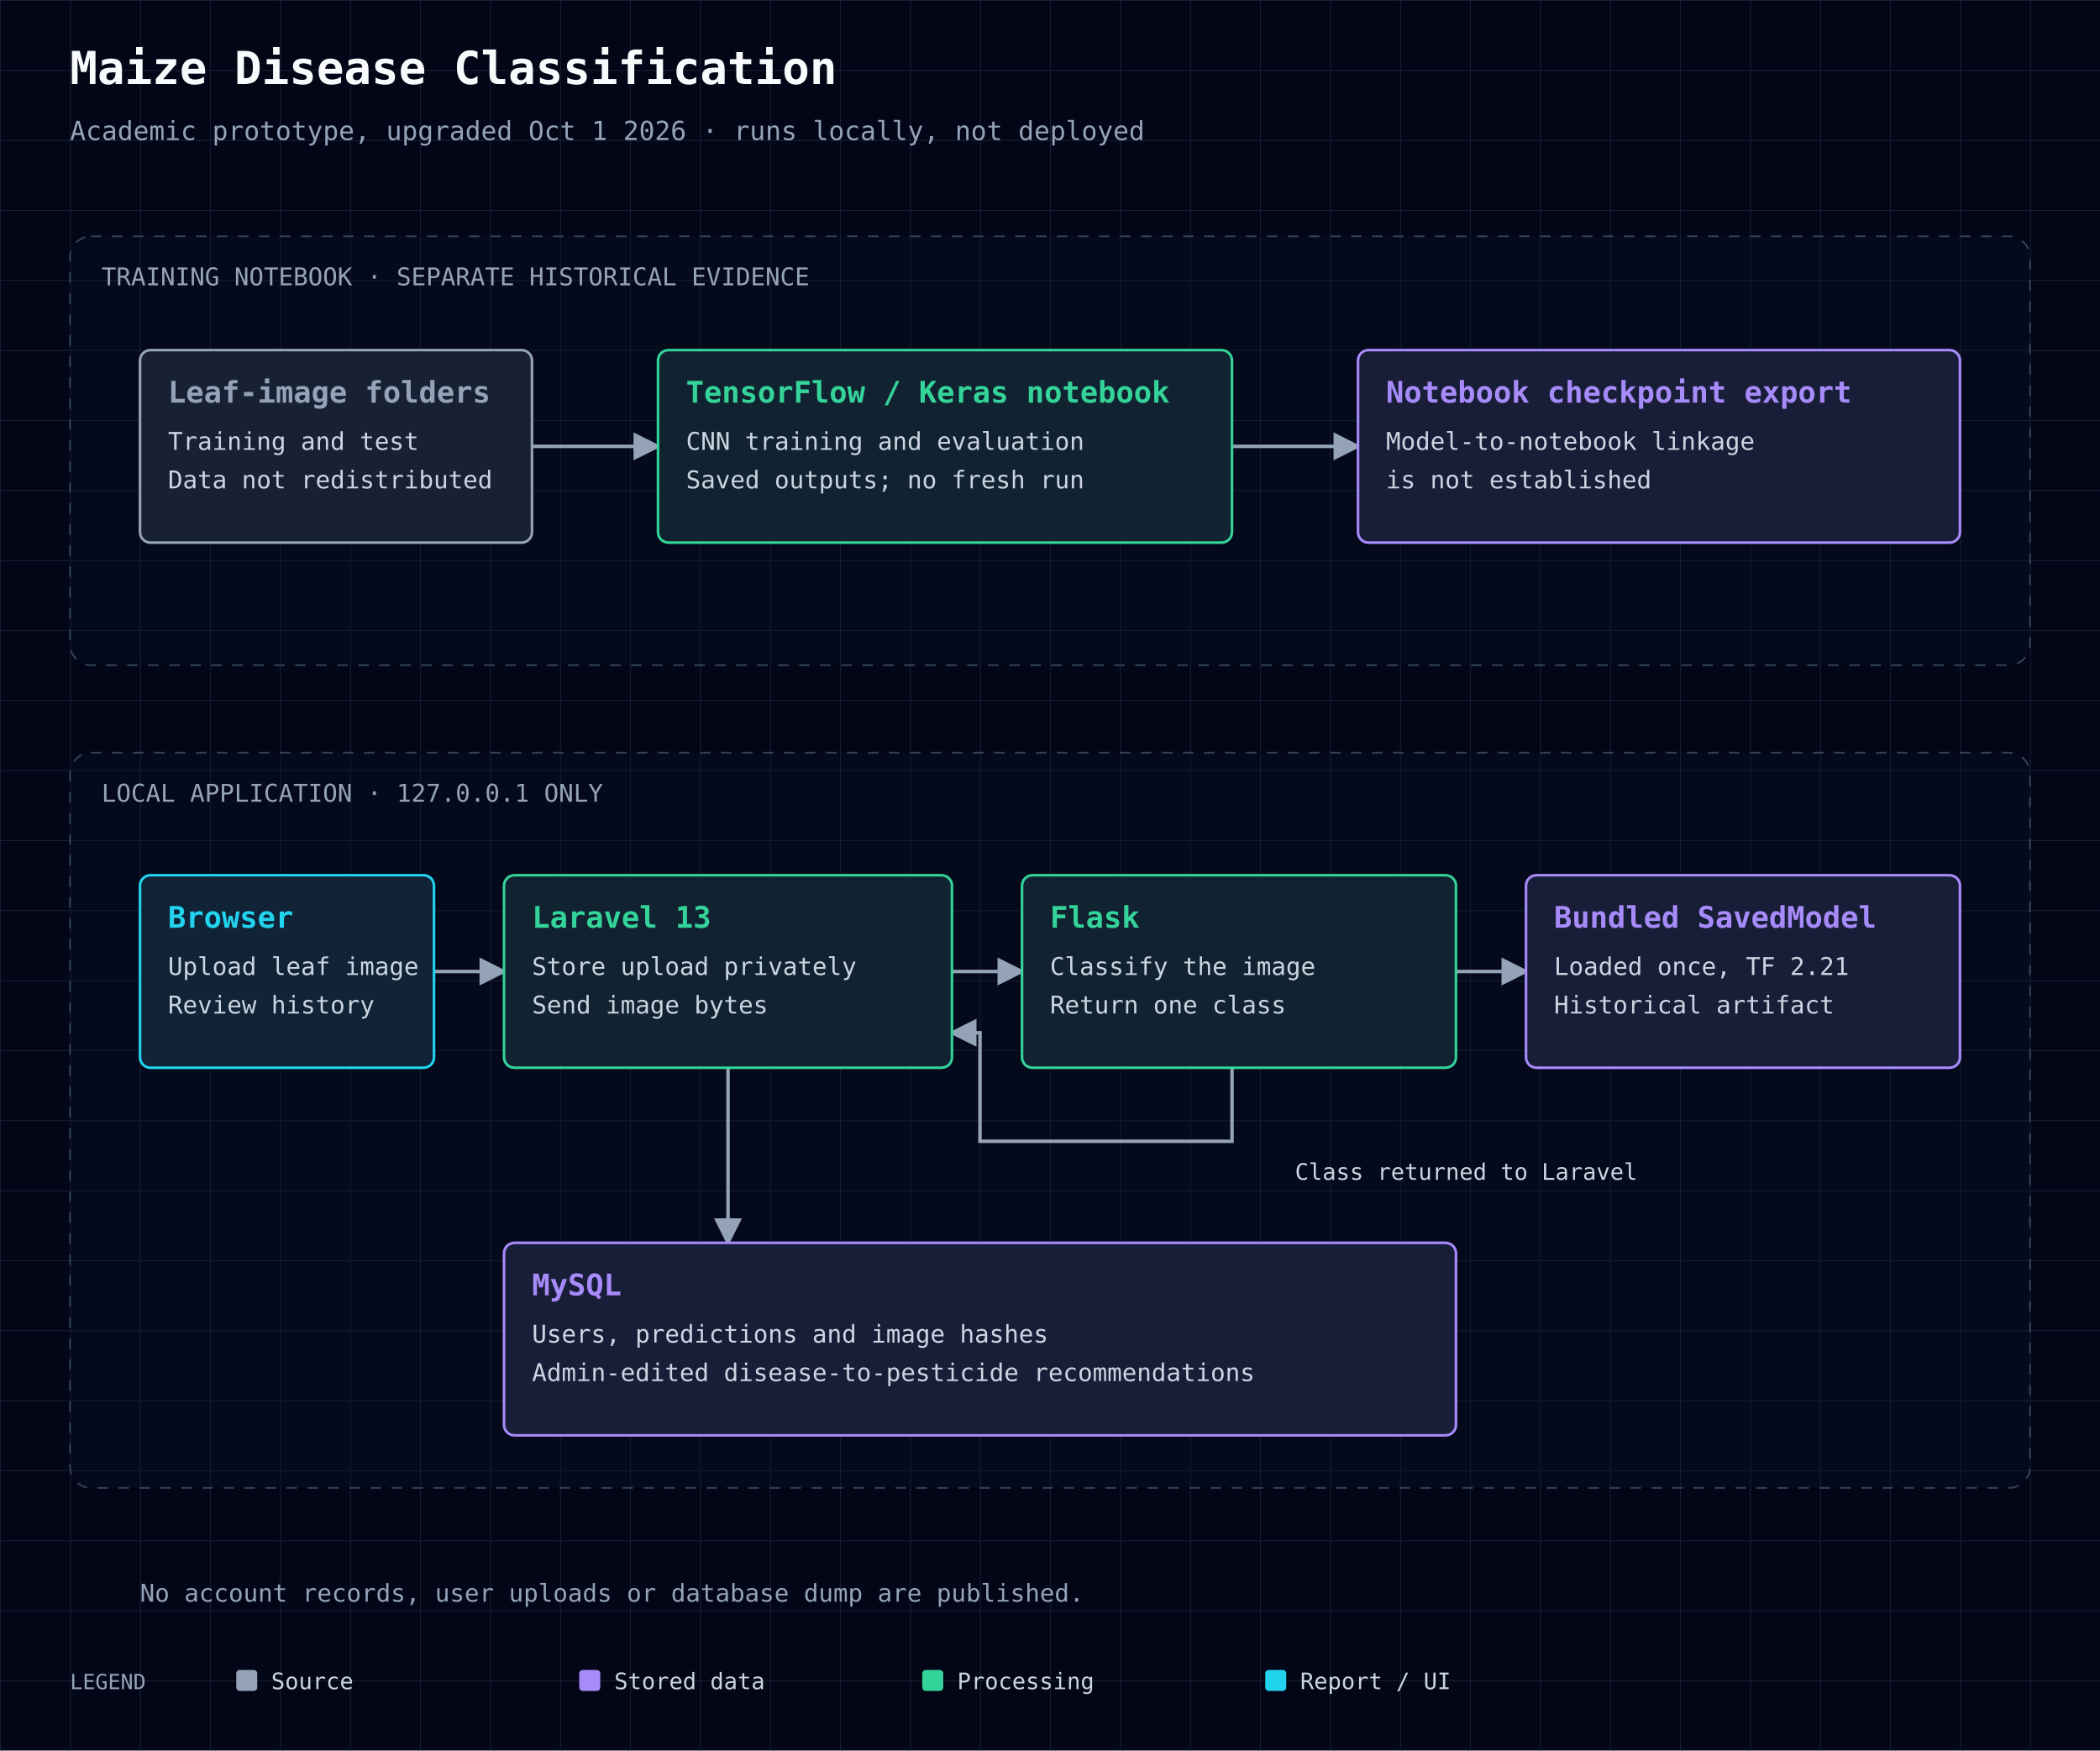
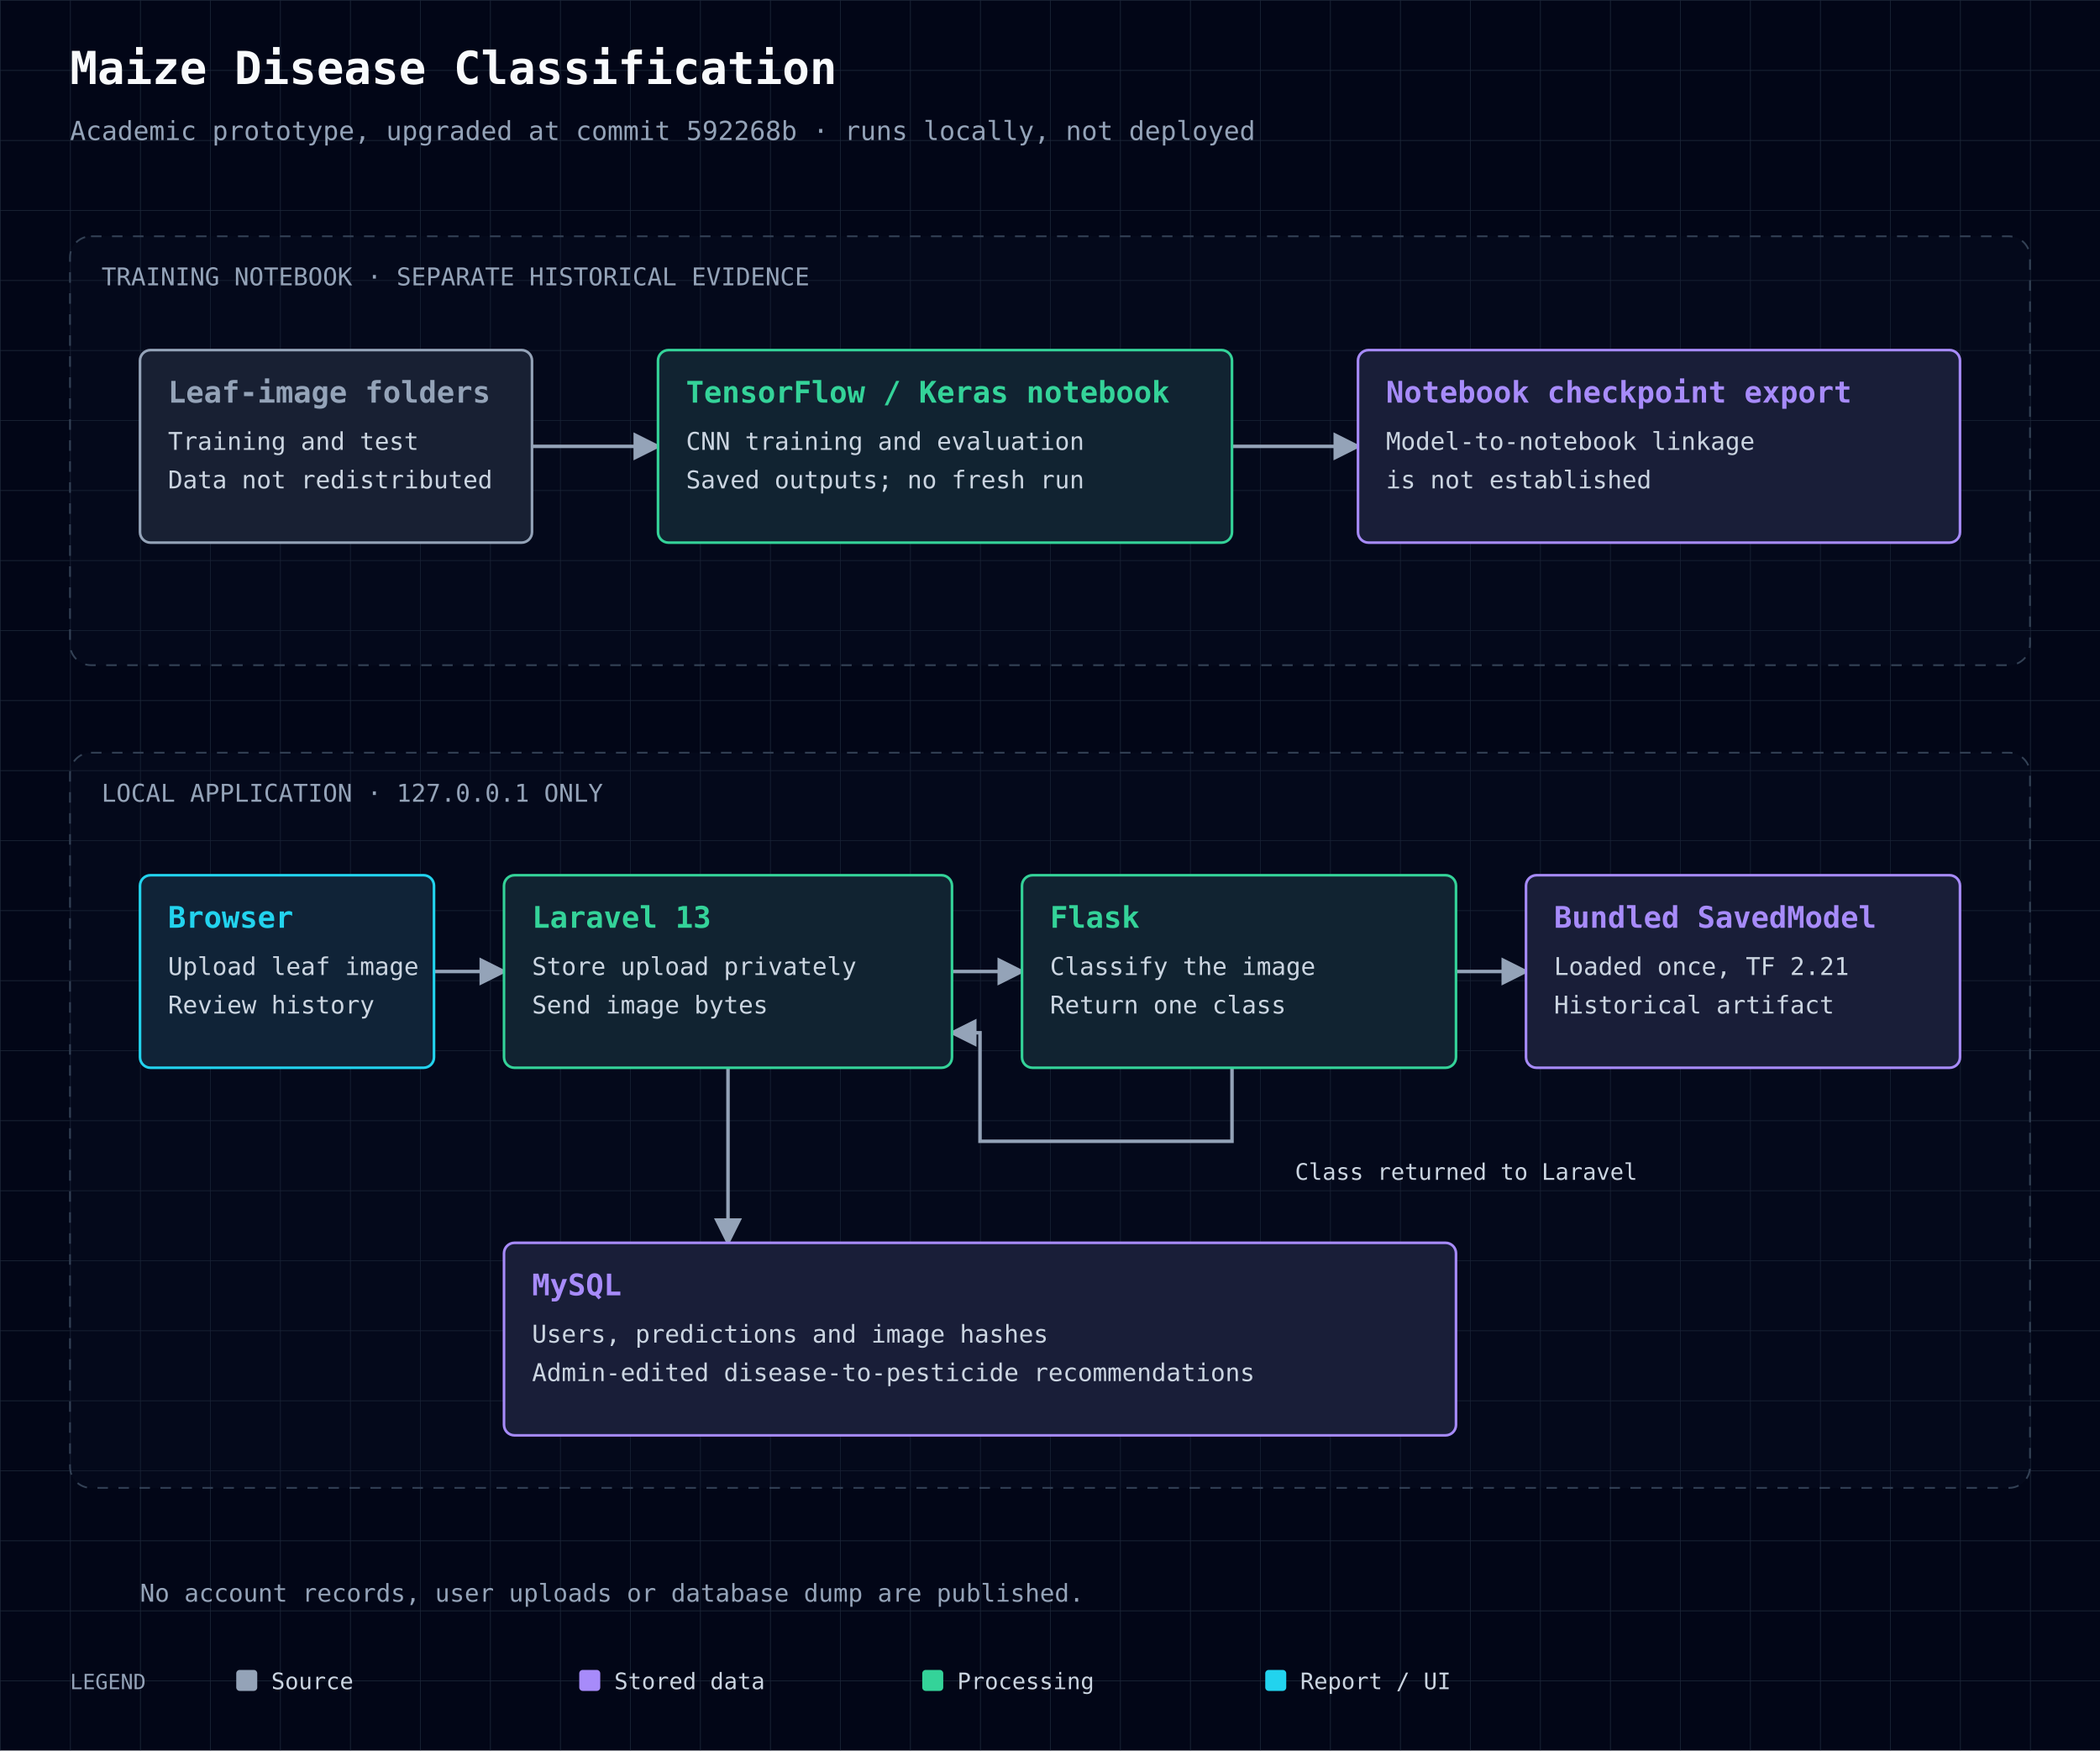
<svg xmlns="http://www.w3.org/2000/svg" width="1200" height="1000" viewBox="0 0 1200 1000" role="img" aria-labelledby="title description">
  <defs>
    <pattern id="grid" width="40" height="40" patternUnits="userSpaceOnUse">
      <path d="M40 0H0V40" fill="none" stroke="#1e293b" stroke-width="0.7" />
    </pattern>
    <marker id="flow" markerWidth="8" markerHeight="8" refX="7" refY="4" orient="auto">
      <path d="M0 0L8 4L0 8Z" fill="#94a3b8" />
    </marker>
    <marker id="control" markerWidth="8" markerHeight="8" refX="7" refY="4" orient="auto">
      <path d="M0 0L8 4L0 8Z" fill="#fb7185" />
    </marker>
  </defs>
  <rect width="1200" height="1000" fill="#020617" />
  <rect width="1200" height="1000" fill="url(#grid)" />
  <g font-family="ui-monospace, Menlo, Consolas, monospace">
    <text x="40" y="48" font-size="26" fill="#f8fafc" font-weight="700">Maize Disease Classification</text>
-     <text x="40" y="80" font-size="15" fill="#94a3b8">Academic prototype, upgraded Oct 1 2026 · runs locally, not deployed</text>
+     <text x="40" y="80" font-size="15" fill="#94a3b8">Academic prototype, upgraded at commit 592268b · runs locally, not deployed</text>
    <rect x="40" y="135" width="1120" height="245" rx="12" fill="#0f172a" fill-opacity="0.25" stroke="#334155" stroke-dasharray="6 6" />
    <text x="58" y="163" font-size="14" fill="#94a3b8">TRAINING NOTEBOOK · SEPARATE HISTORICAL EVIDENCE</text>
    <rect x="40" y="430" width="1120" height="420" rx="12" fill="#0f172a" fill-opacity="0.25" stroke="#334155" stroke-dasharray="6 6" />
    <text x="58" y="458" font-size="14" fill="#94a3b8">LOCAL APPLICATION · 127.0.0.1 ONLY</text>
    <path d="M304 255H376" fill="none" stroke="#94a3b8" stroke-width="2" marker-end="url(#flow)" />
    <path d="M704 255H776" fill="none" stroke="#94a3b8" stroke-width="2" marker-end="url(#flow)" />
    <path d="M248 555H288" fill="none" stroke="#94a3b8" stroke-width="2" marker-end="url(#flow)" />
    <path d="M544 555H584" fill="none" stroke="#94a3b8" stroke-width="2" marker-end="url(#flow)" />
    <path d="M832 555H872" fill="none" stroke="#94a3b8" stroke-width="2" marker-end="url(#flow)" />
    <path d="M704 610V652H560V590H544" fill="none" stroke="#94a3b8" stroke-width="2" marker-end="url(#flow)" />
    <path d="M416 610V710" fill="none" stroke="#94a3b8" stroke-width="2" marker-end="url(#flow)" />
    <g>
      <rect x="80" y="200" width="224" height="110" rx="6" fill="#0f172a" />
      <rect x="80" y="200" width="224" height="110" rx="6" fill="#94a3b8" fill-opacity="0.07" stroke="#94a3b8" stroke-width="1.5" />
      <text x="96" y="230" font-size="17" fill="#94a3b8" font-weight="700">Leaf-image folders</text>
      <text x="96" y="257" font-size="14" fill="#cbd5e1">Training and test</text>
      <text x="96" y="279" font-size="14" fill="#cbd5e1">Data not redistributed</text>
    </g>
    <g>
      <rect x="376" y="200" width="328" height="110" rx="6" fill="#0f172a" />
      <rect x="376" y="200" width="328" height="110" rx="6" fill="#34d399" fill-opacity="0.07" stroke="#34d399" stroke-width="1.5" />
      <text x="392" y="230" font-size="17" fill="#34d399" font-weight="700">TensorFlow / Keras notebook</text>
      <text x="392" y="257" font-size="14" fill="#cbd5e1">CNN training and evaluation</text>
      <text x="392" y="279" font-size="14" fill="#cbd5e1">Saved outputs; no fresh run</text>
    </g>
    <g>
      <rect x="776" y="200" width="344" height="110" rx="6" fill="#0f172a" />
      <rect x="776" y="200" width="344" height="110" rx="6" fill="#a78bfa" fill-opacity="0.07" stroke="#a78bfa" stroke-width="1.5" />
      <text x="792" y="230" font-size="17" fill="#a78bfa" font-weight="700">Notebook checkpoint export</text>
      <text x="792" y="257" font-size="14" fill="#cbd5e1">Model-to-notebook linkage</text>
      <text x="792" y="279" font-size="14" fill="#cbd5e1">is not established</text>
    </g>
    <g>
      <rect x="80" y="500" width="168" height="110" rx="6" fill="#0f172a" />
      <rect x="80" y="500" width="168" height="110" rx="6" fill="#22d3ee" fill-opacity="0.07" stroke="#22d3ee" stroke-width="1.5" />
      <text x="96" y="530" font-size="17" fill="#22d3ee" font-weight="700">Browser</text>
      <text x="96" y="557" font-size="14" fill="#cbd5e1">Upload leaf image</text>
      <text x="96" y="579" font-size="14" fill="#cbd5e1">Review history</text>
    </g>
    <g>
      <rect x="288" y="500" width="256" height="110" rx="6" fill="#0f172a" />
      <rect x="288" y="500" width="256" height="110" rx="6" fill="#34d399" fill-opacity="0.07" stroke="#34d399" stroke-width="1.5" />
      <text x="304" y="530" font-size="17" fill="#34d399" font-weight="700">Laravel 13</text>
      <text x="304" y="557" font-size="14" fill="#cbd5e1">Store upload privately</text>
      <text x="304" y="579" font-size="14" fill="#cbd5e1">Send image bytes</text>
    </g>
    <g>
      <rect x="584" y="500" width="248" height="110" rx="6" fill="#0f172a" />
      <rect x="584" y="500" width="248" height="110" rx="6" fill="#34d399" fill-opacity="0.07" stroke="#34d399" stroke-width="1.5" />
      <text x="600" y="530" font-size="17" fill="#34d399" font-weight="700">Flask</text>
      <text x="600" y="557" font-size="14" fill="#cbd5e1">Classify the image</text>
      <text x="600" y="579" font-size="14" fill="#cbd5e1">Return one class</text>
    </g>
    <g>
      <rect x="872" y="500" width="248" height="110" rx="6" fill="#0f172a" />
      <rect x="872" y="500" width="248" height="110" rx="6" fill="#a78bfa" fill-opacity="0.07" stroke="#a78bfa" stroke-width="1.5" />
      <text x="888" y="530" font-size="17" fill="#a78bfa" font-weight="700">Bundled SavedModel</text>
      <text x="888" y="557" font-size="14" fill="#cbd5e1">Loaded once, TF 2.21</text>
      <text x="888" y="579" font-size="14" fill="#cbd5e1">Historical artifact</text>
    </g>
    <g>
      <rect x="288" y="710" width="544" height="110" rx="6" fill="#0f172a" />
      <rect x="288" y="710" width="544" height="110" rx="6" fill="#a78bfa" fill-opacity="0.07" stroke="#a78bfa" stroke-width="1.5" />
      <text x="304" y="740" font-size="17" fill="#a78bfa" font-weight="700">MySQL</text>
      <text x="304" y="767" font-size="14" fill="#cbd5e1">Users, predictions and image hashes</text>
      <text x="304" y="789" font-size="14" fill="#cbd5e1">Admin-edited disease-to-pesticide recommendations</text>
    </g>
    <text x="740" y="674" font-size="13" fill="#cbd5e1">Class returned to Laravel</text>
    <text x="80" y="915" font-size="14" fill="#94a3b8">No account records, user uploads or database dump are published.</text>
    <text x="40" y="965" font-size="12" fill="#94a3b8">LEGEND</text>
    <rect x="135" y="954" width="12" height="12" rx="2" fill="#94a3b8" />
    <text x="155" y="965" font-size="13" fill="#cbd5e1">Source</text>
    <rect x="331" y="954" width="12" height="12" rx="2" fill="#a78bfa" />
    <text x="351" y="965" font-size="13" fill="#cbd5e1">Stored data</text>
    <rect x="527" y="954" width="12" height="12" rx="2" fill="#34d399" />
    <text x="547" y="965" font-size="13" fill="#cbd5e1">Processing</text>
    <rect x="723" y="954" width="12" height="12" rx="2" fill="#22d3ee" />
    <text x="743" y="965" font-size="13" fill="#cbd5e1">Report / UI</text>
  </g>
</svg>
